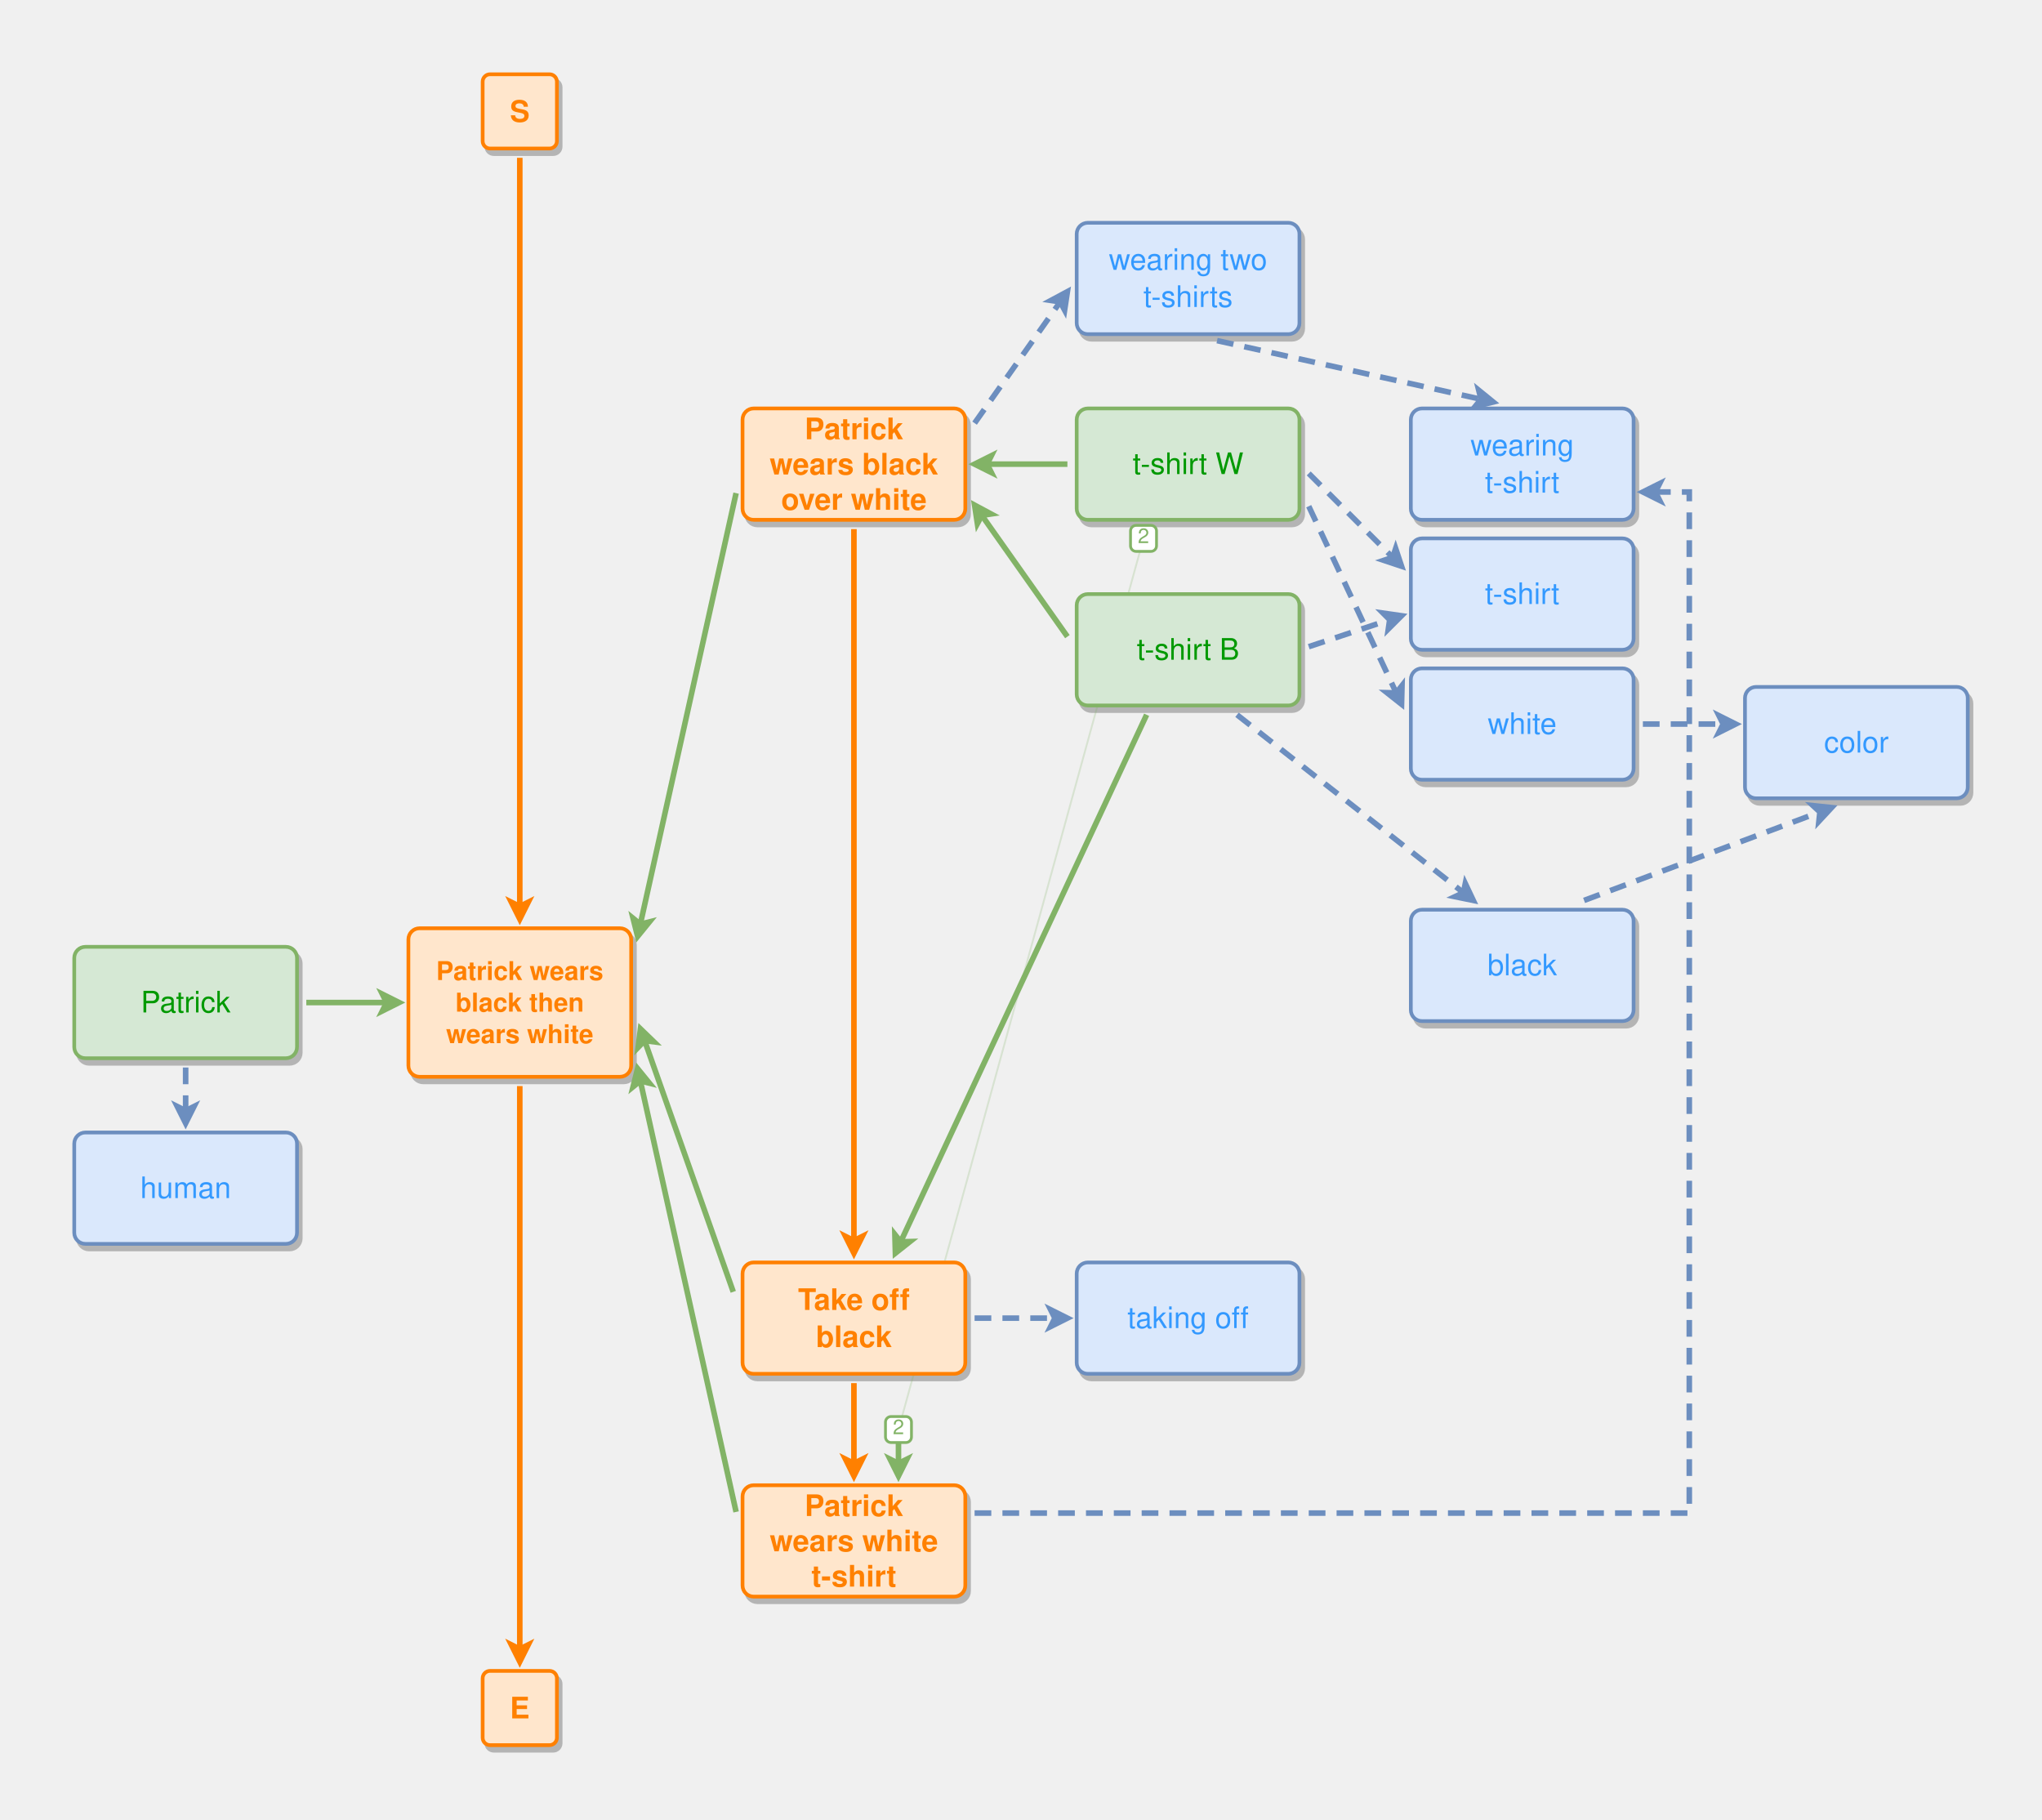
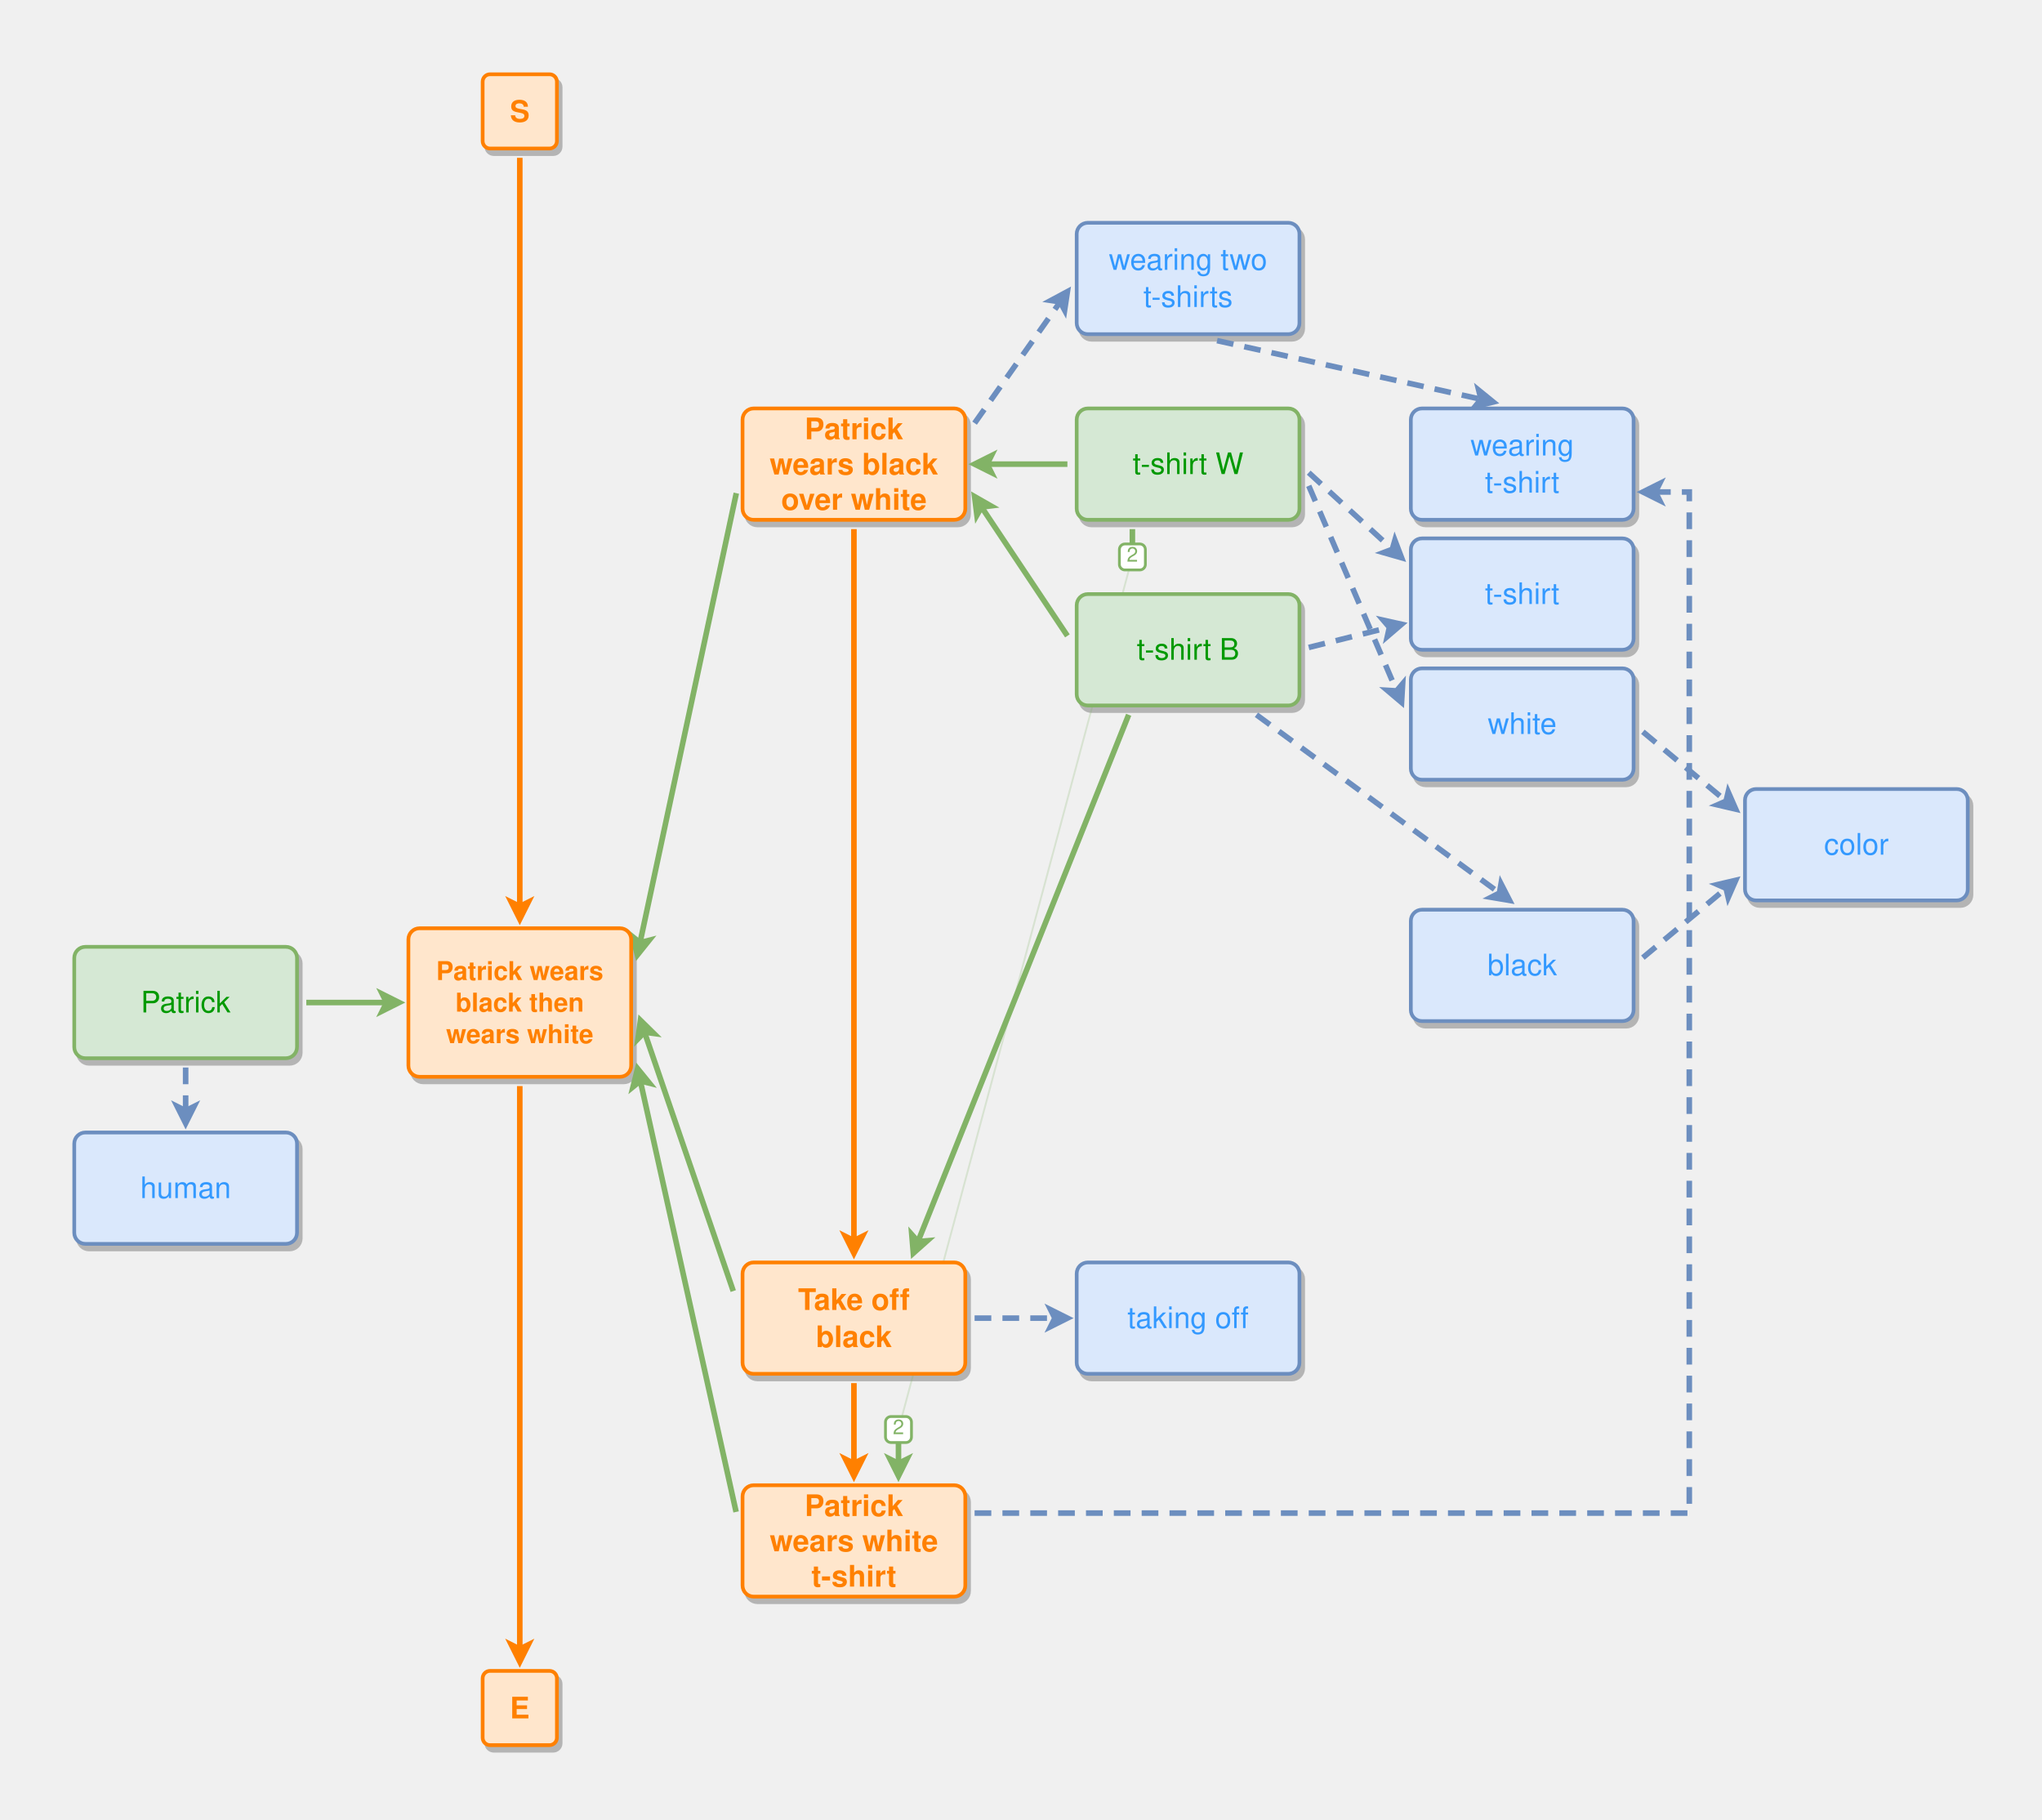
<svg xmlns="http://www.w3.org/2000/svg" width="1100" height="980" viewBox="0 0 1100 980">
  <defs>
  </defs>
  <g id="container-shells">
  </g>
  <g id="node-shadows">
    <rect x="220" y="500" width="120" height="80" rx="6" ry="6" fill="#000000" stroke="#000000" stroke-width="2" opacity="0.25" transform="translate(2,3)" />
    <rect x="580" y="680" width="120" height="60" rx="6" ry="6" fill="#000000" stroke="#000000" stroke-width="2" opacity="0.25" transform="translate(2,3)" />
    <rect x="760" y="220" width="120" height="60" rx="6" ry="6" fill="#000000" stroke="#000000" stroke-width="2" opacity="0.25" transform="translate(2,3)" />
    <rect x="760" y="290" width="120" height="60" rx="6" ry="6" fill="#000000" stroke="#000000" stroke-width="2" opacity="0.25" transform="translate(2,3)" />
    <rect x="760" y="490" width="120" height="60" rx="6" ry="6" fill="#000000" stroke="#000000" stroke-width="2" opacity="0.25" transform="translate(2,3)" />
    <rect x="760" y="360" width="120" height="60" rx="6" ry="6" fill="#000000" stroke="#000000" stroke-width="2" opacity="0.25" transform="translate(2,3)" />
-     <rect x="940" y="370" width="120" height="60" rx="6" ry="6" fill="#000000" stroke="#000000" stroke-width="2" opacity="0.25" transform="translate(2,3)" />
+     <rect x="940" y="425" width="120" height="60" rx="6" ry="6" fill="#000000" stroke="#000000" stroke-width="2" opacity="0.25" transform="translate(2,3)" />
    <rect x="260" y="40" width="40" height="40" rx="4" ry="4" fill="#000000" stroke="#000000" stroke-width="2" opacity="0.25" transform="translate(2,3)" />
    <rect x="260" y="900" width="40" height="40" rx="4" ry="4" fill="#000000" stroke="#000000" stroke-width="2" opacity="0.25" transform="translate(2,3)" />
    <rect x="400" y="220" width="120" height="60" rx="6" ry="6" fill="#000000" stroke="#000000" stroke-width="2" opacity="0.25" transform="translate(2,3)" />
    <rect x="400" y="680" width="120" height="60" rx="6" ry="6" fill="#000000" stroke="#000000" stroke-width="2" opacity="0.25" transform="translate(2,3)" />
    <rect x="400" y="800" width="120" height="60" rx="6" ry="6" fill="#000000" stroke="#000000" stroke-width="2" opacity="0.25" transform="translate(2,3)" />
    <rect x="40" y="510" width="120" height="60" rx="6" ry="6" fill="#000000" stroke="#000000" stroke-width="2" opacity="0.25" transform="translate(2,3)" />
    <rect x="40" y="610" width="120" height="60" rx="6" ry="6" fill="#000000" stroke="#000000" stroke-width="2" opacity="0.25" transform="translate(2,3)" />
    <rect x="580" y="220" width="120" height="60" rx="6" ry="6" fill="#000000" stroke="#000000" stroke-width="2" opacity="0.25" transform="translate(2,3)" />
    <rect x="580" y="320" width="120" height="60" rx="6" ry="6" fill="#000000" stroke="#000000" stroke-width="2" opacity="0.25" transform="translate(2,3)" />
    <rect x="580" y="120" width="120" height="60" rx="6" ry="6" fill="#000000" stroke="#000000" stroke-width="2" opacity="0.25" transform="translate(2,3)" />
  </g>
  <g id="edges">
    <g class="edge" data-edge-idx="0" data-edge-base="leadsto" data-edge-from="2" data-edge-to="3">
      <line x1="460.00" y1="285.00" x2="460.00" y2="668.25" stroke="#ff8000" stroke-width="3" />
      <path d="M 460.00 675.00 L 455.50 666.00 L 460.00 668.25 L 464.50 666.00 Z" fill="#ff8000" stroke="#ff8000" stroke-width="3" stroke-miterlimit="10" />
    </g>
    <g class="edge" data-edge-idx="1" data-edge-base="leadsto" data-edge-from="3" data-edge-to="4">
      <line x1="460.00" y1="745.00" x2="460.00" y2="788.25" stroke="#ff8000" stroke-width="3" />
      <path d="M 460.00 795.00 L 455.50 786.00 L 460.00 788.25 L 464.50 786.00 Z" fill="#ff8000" stroke="#ff8000" stroke-width="3" stroke-miterlimit="10" />
    </g>
    <g class="edge" data-edge-idx="2" data-edge-base="partof" data-edge-from="2" data-edge-to="1">
-       <line x1="396.53" y1="265.62" x2="344.94" y2="497.79" stroke="#82b366" stroke-width="3" />
-       <path d="M 343.47 504.38 L 341.03 494.62 L 344.94 497.79 L 349.82 496.57 Z" fill="#82b366" stroke="#82b366" stroke-width="3" stroke-miterlimit="10" />
+       <line x1="396.65" y1="265.64" x2="344.77" y2="507.75" stroke="#82b366" stroke-width="3" />
+       <path d="M 343.35 514.36 L 340.84 504.61 L 344.77 507.75 L 349.64 506.50 Z" fill="#82b366" stroke="#82b366" stroke-width="3" stroke-miterlimit="10" />
    </g>
    <g class="edge" data-edge-idx="3" data-edge-base="partof" data-edge-from="3" data-edge-to="1">
-       <line x1="395.00" y1="695.83" x2="347.25" y2="560.53" stroke="#82b366" stroke-width="3" />
-       <path d="M 345.00 554.17 L 352.24 561.16 L 347.25 560.53 L 343.75 564.15 Z" fill="#82b366" stroke="#82b366" stroke-width="3" stroke-miterlimit="10" />
+       <line x1="395.00" y1="695.42" x2="347.19" y2="555.97" stroke="#82b366" stroke-width="3" />
+       <path d="M 345.00 549.58 L 352.18 556.64 L 347.19 555.97 L 343.66 559.56 Z" fill="#82b366" stroke="#82b366" stroke-width="3" stroke-miterlimit="10" />
    </g>
    <g class="edge" data-edge-idx="4" data-edge-base="partof" data-edge-from="4" data-edge-to="1">
      <line x1="396.53" y1="814.38" x2="344.94" y2="582.21" stroke="#82b366" stroke-width="3" />
      <path d="M 343.47 575.62 L 349.82 583.43 L 344.94 582.21 L 341.03 585.38 Z" fill="#82b366" stroke="#82b366" stroke-width="3" stroke-miterlimit="10" />
    </g>
    <g class="edge" data-edge-idx="5" data-edge-base="partof" data-edge-from="5" data-edge-to="1">
      <line x1="165.00" y1="540.00" x2="208.25" y2="540.00" stroke="#82b366" stroke-width="3" />
      <path d="M 215.00 540.00 L 206.00 544.50 L 208.25 540.00 L 206.00 535.50 Z" fill="#82b366" stroke="#82b366" stroke-width="3" stroke-miterlimit="10" />
    </g>
    <g class="edge" data-edge-idx="6" data-edge-base="expresses" data-edge-from="5" data-edge-to="6">
      <line x1="100.00" y1="575.00" x2="100.00" y2="598.25" stroke="#6c8ebf" stroke-width="3" stroke-dasharray="9 6" />
      <path d="M 100.00 605.00 L 95.50 596.00 L 100.00 598.25 L 104.50 596.00 Z" fill="#6c8ebf" stroke="#6c8ebf" stroke-width="3" stroke-miterlimit="10" />
    </g>
    <g class="edge" data-edge-idx="7" data-edge-base="partof" data-edge-from="7" data-edge-to="2">
      <line x1="575.00" y1="250.00" x2="531.75" y2="250.00" stroke="#82b366" stroke-width="3" />
      <path d="M 525.00 250.00 L 534.00 245.50 L 531.75 250.00 L 534.00 254.50 Z" fill="#82b366" stroke="#82b366" stroke-width="3" stroke-miterlimit="10" />
    </g>
    <g class="edge" data-edge-idx="8" data-edge-base="partof" data-edge-from="7" data-edge-to="4">
-       <line class="edge-ghost" x1="616.00" y1="290.00" x2="484.00" y2="770.00" stroke="#82b366" stroke-width="1" stroke-opacity="0.22" />
+       <line class="edge-ghost" x1="610.00" y1="300.00" x2="484.00" y2="770.00" stroke="#82b366" stroke-width="1" stroke-opacity="0.22" />
      <g class="edge-full" opacity="0">
-         <line x1="616.00" y1="290.00" x2="484.00" y2="770.00" stroke="#82b366" stroke-width="3" />
+         <line x1="610.00" y1="300.00" x2="484.00" y2="770.00" stroke="#82b366" stroke-width="3" />
      </g>
      <g class="edge-stub" data-stub-end="source">
-         <line x1="616.00" y1="285.00" x2="616.00" y2="290.00" stroke="#82b366" stroke-width="3" />
+         <line x1="610.00" y1="285.00" x2="610.00" y2="300.00" stroke="#82b366" stroke-width="3" />
        <g class="edge-badge">
-           <rect x="609.00" y="283.00" width="14.00" height="14.00" rx="3" fill="#ffffff" stroke="#82b366" stroke-width="1.5" />
-           <text x="616.00" y="290.00" text-anchor="middle" dominant-baseline="central" font-size="11" font-family="Helvetica,Arial,sans-serif" fill="#82b366">2</text>
+           <rect x="603.00" y="293.00" width="14.00" height="14.00" rx="3" fill="#ffffff" stroke="#82b366" stroke-width="1.5" />
+           <text x="610.00" y="300.00" text-anchor="middle" dominant-baseline="central" font-size="11" font-family="Helvetica,Arial,sans-serif" fill="#82b366">2</text>
        </g>
      </g>
      <g class="edge-stub" data-stub-end="target">
        <line x1="484.00" y1="770.00" x2="484.00" y2="788.25" stroke="#82b366" stroke-width="3" />
        <path d="M 484.00 795.00 L 479.50 786.00 L 484.00 788.25 L 488.50 786.00 Z" fill="#82b366" stroke="#82b366" stroke-width="3" stroke-miterlimit="10" />
        <g class="edge-badge">
          <rect x="477.00" y="763.00" width="14.00" height="14.00" rx="3" fill="#ffffff" stroke="#82b366" stroke-width="1.5" />
          <text x="484.00" y="770.00" text-anchor="middle" dominant-baseline="central" font-size="11" font-family="Helvetica,Arial,sans-serif" fill="#82b366">2</text>
        </g>
      </g>
    </g>
    <g class="edge" data-edge-idx="9" data-edge-base="partof" data-edge-from="8" data-edge-to="2">
-       <line x1="575.00" y1="342.92" x2="528.89" y2="277.60" stroke="#82b366" stroke-width="3" />
-       <path d="M 525.00 272.08 L 533.87 276.84 L 528.89 277.60 L 526.51 282.03 Z" fill="#82b366" stroke="#82b366" stroke-width="3" stroke-miterlimit="10" />
+       <line x1="575.00" y1="342.50" x2="528.74" y2="273.12" stroke="#82b366" stroke-width="3" />
+       <path d="M 525.00 267.50 L 533.74 272.49 L 528.74 273.12 L 526.25 277.48 Z" fill="#82b366" stroke="#82b366" stroke-width="3" stroke-miterlimit="10" />
    </g>
    <g class="edge" data-edge-idx="10" data-edge-base="partof" data-edge-from="8" data-edge-to="3">
-       <line x1="617.67" y1="385.00" x2="485.19" y2="668.88" stroke="#82b366" stroke-width="3" />
-       <path d="M 482.33 675.00 L 482.06 664.94 L 485.19 668.88 L 490.22 668.75 Z" fill="#82b366" stroke="#82b366" stroke-width="3" stroke-miterlimit="10" />
+       <line x1="608.00" y1="385.00" x2="494.51" y2="668.73" stroke="#82b366" stroke-width="3" />
+       <path d="M 492.00 675.00 L 491.16 664.97 L 494.51 668.73 L 499.52 668.31 Z" fill="#82b366" stroke="#82b366" stroke-width="3" stroke-miterlimit="10" />
    </g>
    <g class="edge" data-edge-idx="11" data-edge-base="expresses" data-edge-from="2" data-edge-to="9">
      <line x1="525.00" y1="227.92" x2="571.11" y2="162.60" stroke="#6c8ebf" stroke-width="3" stroke-dasharray="9 6" />
      <path d="M 575.00 157.08 L 573.49 167.03 L 571.11 162.60 L 566.13 161.84 Z" fill="#6c8ebf" stroke="#6c8ebf" stroke-width="3" stroke-miterlimit="10" />
    </g>
    <g class="edge" data-edge-idx="12" data-edge-base="expresses" data-edge-from="3" data-edge-to="10">
      <line x1="525.00" y1="710.00" x2="568.25" y2="710.00" stroke="#6c8ebf" stroke-width="3" stroke-dasharray="9 6" />
      <path d="M 575.00 710.00 L 566.00 714.50 L 568.25 710.00 L 566.00 705.50 Z" fill="#6c8ebf" stroke="#6c8ebf" stroke-width="3" stroke-miterlimit="10" />
    </g>
    <g class="edge" data-edge-idx="13" data-edge-base="expresses" data-edge-from="4" data-edge-to="11">
      <polyline points="525.00,815.00 910,815 910,265 891.75,265.00" fill="none" stroke="#6c8ebf" stroke-width="3" stroke-dasharray="9 6" />
      <path d="M 885.00 265.00 L 894.00 260.50 L 891.75 265.00 L 894.00 269.50 Z" fill="#6c8ebf" stroke="#6c8ebf" stroke-width="3" stroke-miterlimit="10" />
    </g>
    <g class="edge" data-edge-idx="14" data-edge-base="expresses" data-edge-from="8" data-edge-to="12">
-       <line x1="705.00" y1="348.33" x2="748.60" y2="333.80" stroke="#6c8ebf" stroke-width="3" stroke-dasharray="9 6" />
-       <path d="M 755.00 331.67 L 747.88 338.78 L 748.60 333.80 L 745.04 330.24 Z" fill="#6c8ebf" stroke="#6c8ebf" stroke-width="3" stroke-miterlimit="10" />
+       <line x1="705.00" y1="348.75" x2="748.45" y2="337.89" stroke="#6c8ebf" stroke-width="3" stroke-dasharray="9 6" />
+       <path d="M 755.00 336.25 L 747.36 342.80 L 748.45 337.89 L 745.18 334.07 Z" fill="#6c8ebf" stroke="#6c8ebf" stroke-width="3" stroke-miterlimit="10" />
    </g>
    <g class="edge" data-edge-idx="15" data-edge-base="expresses" data-edge-from="8" data-edge-to="13">
-       <line x1="666.36" y1="385.00" x2="788.33" y2="480.83" stroke="#6c8ebf" stroke-width="3" stroke-dasharray="9 6" />
-       <path d="M 793.64 485.00 L 783.78 482.98 L 788.33 480.83 L 789.34 475.90 Z" fill="#6c8ebf" stroke="#6c8ebf" stroke-width="3" stroke-miterlimit="10" />
+       <line x1="676.82" y1="385.00" x2="807.74" y2="481.01" stroke="#6c8ebf" stroke-width="3" stroke-dasharray="9 6" />
+       <path d="M 813.18 485.00 L 803.26 483.31 L 807.74 481.01 L 808.59 476.05 Z" fill="#6c8ebf" stroke="#6c8ebf" stroke-width="3" stroke-miterlimit="10" />
    </g>
    <g class="edge" data-edge-idx="16" data-edge-base="expresses" data-edge-from="7" data-edge-to="12">
-       <line x1="705.00" y1="255.00" x2="750.23" y2="300.23" stroke="#6c8ebf" stroke-width="3" stroke-dasharray="9 6" />
-       <path d="M 755.00 305.00 L 745.45 301.82 L 750.23 300.23 L 751.82 295.45 Z" fill="#6c8ebf" stroke="#6c8ebf" stroke-width="3" stroke-miterlimit="10" />
+       <line x1="705.00" y1="254.58" x2="750.02" y2="295.86" stroke="#6c8ebf" stroke-width="3" stroke-dasharray="9 6" />
+       <path d="M 755.00 300.42 L 745.32 297.65 L 750.02 295.86 L 751.41 291.02 Z" fill="#6c8ebf" stroke="#6c8ebf" stroke-width="3" stroke-miterlimit="10" />
    </g>
    <g class="edge" data-edge-idx="17" data-edge-base="expresses" data-edge-from="7" data-edge-to="14">
-       <line x1="705.00" y1="272.67" x2="752.14" y2="373.22" stroke="#6c8ebf" stroke-width="3" stroke-dasharray="9 6" />
-       <path d="M 755.00 379.33 L 747.11 373.09 L 752.14 373.22 L 755.25 369.27 Z" fill="#6c8ebf" stroke="#6c8ebf" stroke-width="3" stroke-miterlimit="10" />
+       <line x1="705.00" y1="261.67" x2="752.34" y2="372.13" stroke="#6c8ebf" stroke-width="3" stroke-dasharray="9 6" />
+       <path d="M 755.00 378.33 L 747.32 371.83 L 752.34 372.13 L 755.59 368.29 Z" fill="#6c8ebf" stroke="#6c8ebf" stroke-width="3" stroke-miterlimit="10" />
    </g>
    <g class="edge" data-edge-idx="18" data-edge-base="expresses" data-edge-from="9" data-edge-to="11">
      <line x1="655.62" y1="183.47" x2="797.79" y2="215.06" stroke="#6c8ebf" stroke-width="3" stroke-dasharray="9 6" />
      <path d="M 804.38 216.53 L 794.62 218.97 L 797.79 215.06 L 796.57 210.18 Z" fill="#6c8ebf" stroke="#6c8ebf" stroke-width="3" stroke-miterlimit="10" />
    </g>
    <g class="edge" data-edge-idx="19" data-edge-base="expresses" data-edge-from="13" data-edge-to="15">
-       <line x1="853.33" y1="485.00" x2="980.35" y2="437.37" stroke="#6c8ebf" stroke-width="3" stroke-dasharray="9 6" />
-       <path d="M 986.67 435.00 L 979.82 442.37 L 980.35 437.37 L 976.66 433.95 Z" fill="#6c8ebf" stroke="#6c8ebf" stroke-width="3" stroke-miterlimit="10" />
+       <line x1="885.00" y1="515.83" x2="929.81" y2="478.49" stroke="#6c8ebf" stroke-width="3" stroke-dasharray="9 6" />
+       <path d="M 935.00 474.17 L 930.97 483.39 L 929.81 478.49 L 925.21 476.47 Z" fill="#6c8ebf" stroke="#6c8ebf" stroke-width="3" stroke-miterlimit="10" />
    </g>
    <g class="edge" data-edge-idx="20" data-edge-base="expresses" data-edge-from="14" data-edge-to="15">
-       <line x1="885.00" y1="390.00" x2="928.25" y2="390.00" stroke="#6c8ebf" stroke-width="3" stroke-dasharray="9 6" />
-       <path d="M 935.00 390.00 L 926.00 394.50 L 928.25 390.00 L 926.00 385.50 Z" fill="#6c8ebf" stroke="#6c8ebf" stroke-width="3" stroke-miterlimit="10" />
+       <line x1="885.00" y1="394.17" x2="929.81" y2="431.51" stroke="#6c8ebf" stroke-width="3" stroke-dasharray="9 6" />
+       <path d="M 935.00 435.83 L 925.21 433.53 L 929.81 431.51 L 930.97 426.61 Z" fill="#6c8ebf" stroke="#6c8ebf" stroke-width="3" stroke-miterlimit="10" />
    </g>
    <g class="edge" data-edge-idx="21" data-edge-base="leadsto" data-edge-from="16" data-edge-to="1">
      <line x1="280.00" y1="85.00" x2="280.00" y2="488.25" stroke="#ff8000" stroke-width="3" />
      <path d="M 280.00 495.00 L 275.50 486.00 L 280.00 488.25 L 284.50 486.00 Z" fill="#ff8000" stroke="#ff8000" stroke-width="3" stroke-miterlimit="10" />
    </g>
    <g class="edge" data-edge-idx="22" data-edge-base="leadsto" data-edge-from="1" data-edge-to="17">
      <line x1="280.00" y1="585.00" x2="280.00" y2="888.25" stroke="#ff8000" stroke-width="3" />
      <path d="M 280.00 895.00 L 275.50 886.00 L 280.00 888.25 L 284.50 886.00 Z" fill="#ff8000" stroke="#ff8000" stroke-width="3" stroke-miterlimit="10" />
    </g>
  </g>
  <g id="nodes">
    <rect x="220" y="500" width="120" height="80" rx="6" ry="6" fill="#ffe6cc" stroke="#ff8000" stroke-width="2" />
    <text x="280" y="523" text-anchor="middle" dominant-baseline="middle" font-family="Helvetica,Inter,Segoe UI,Arial" font-size="14" font-weight="bold" fill="#ff8000">Patrick wears</text>
    <text x="280" y="540" text-anchor="middle" dominant-baseline="middle" font-family="Helvetica,Inter,Segoe UI,Arial" font-size="14" font-weight="bold" fill="#ff8000">black then</text>
    <text x="280" y="557" text-anchor="middle" dominant-baseline="middle" font-family="Helvetica,Inter,Segoe UI,Arial" font-size="14" font-weight="bold" fill="#ff8000">wears white</text>
    <rect x="580" y="680" width="120" height="60" rx="6" ry="6" fill="#dae8fc" stroke="#6c8ebf" stroke-width="2" />
    <text x="640" y="710" text-anchor="middle" dominant-baseline="middle" font-family="Helvetica,Inter,Segoe UI,Arial" font-size="16" font-weight="normal" fill="#3399ff">taking off</text>
    <rect x="760" y="220" width="120" height="60" rx="6" ry="6" fill="#dae8fc" stroke="#6c8ebf" stroke-width="2" />
    <text x="820" y="240" text-anchor="middle" dominant-baseline="middle" font-family="Helvetica,Inter,Segoe UI,Arial" font-size="16" font-weight="normal" fill="#3399ff">wearing</text>
    <text x="820" y="260" text-anchor="middle" dominant-baseline="middle" font-family="Helvetica,Inter,Segoe UI,Arial" font-size="16" font-weight="normal" fill="#3399ff">t-shirt</text>
    <rect x="760" y="290" width="120" height="60" rx="6" ry="6" fill="#dae8fc" stroke="#6c8ebf" stroke-width="2" />
    <text x="820" y="320" text-anchor="middle" dominant-baseline="middle" font-family="Helvetica,Inter,Segoe UI,Arial" font-size="16" font-weight="normal" fill="#3399ff">t-shirt</text>
    <rect x="760" y="490" width="120" height="60" rx="6" ry="6" fill="#dae8fc" stroke="#6c8ebf" stroke-width="2" />
    <text x="820" y="520" text-anchor="middle" dominant-baseline="middle" font-family="Helvetica,Inter,Segoe UI,Arial" font-size="16" font-weight="normal" fill="#3399ff">black</text>
    <rect x="760" y="360" width="120" height="60" rx="6" ry="6" fill="#dae8fc" stroke="#6c8ebf" stroke-width="2" />
    <text x="820" y="390" text-anchor="middle" dominant-baseline="middle" font-family="Helvetica,Inter,Segoe UI,Arial" font-size="16" font-weight="normal" fill="#3399ff">white</text>
-     <rect x="940" y="370" width="120" height="60" rx="6" ry="6" fill="#dae8fc" stroke="#6c8ebf" stroke-width="2" />
-     <text x="1000" y="400" text-anchor="middle" dominant-baseline="middle" font-family="Helvetica,Inter,Segoe UI,Arial" font-size="16" font-weight="normal" fill="#3399ff">color</text>
+     <rect x="940" y="425" width="120" height="60" rx="6" ry="6" fill="#dae8fc" stroke="#6c8ebf" stroke-width="2" />
+     <text x="1000" y="455" text-anchor="middle" dominant-baseline="middle" font-family="Helvetica,Inter,Segoe UI,Arial" font-size="16" font-weight="normal" fill="#3399ff">color</text>
    <rect x="260" y="40" width="40" height="40" rx="4" ry="4" fill="#ffe6cc" stroke="#ff8000" stroke-width="2" />
    <text x="280" y="60" text-anchor="middle" dominant-baseline="middle" font-family="Helvetica,Inter,Segoe UI,Arial" font-size="16" font-weight="bold" fill="#ff8000">S</text>
    <rect x="260" y="900" width="40" height="40" rx="4" ry="4" fill="#ffe6cc" stroke="#ff8000" stroke-width="2" />
    <text x="280" y="920" text-anchor="middle" dominant-baseline="middle" font-family="Helvetica,Inter,Segoe UI,Arial" font-size="16" font-weight="bold" fill="#ff8000">E</text>
    <rect x="400" y="220" width="120" height="60" rx="6" ry="6" fill="#ffe6cc" stroke="#ff8000" stroke-width="2" />
    <text x="460" y="231" text-anchor="middle" dominant-baseline="middle" font-family="Helvetica,Inter,Segoe UI,Arial" font-size="16" font-weight="bold" fill="#ff8000">Patrick</text>
    <text x="460" y="250" text-anchor="middle" dominant-baseline="middle" font-family="Helvetica,Inter,Segoe UI,Arial" font-size="16" font-weight="bold" fill="#ff8000">wears black</text>
    <text x="460" y="269" text-anchor="middle" dominant-baseline="middle" font-family="Helvetica,Inter,Segoe UI,Arial" font-size="16" font-weight="bold" fill="#ff8000">over white</text>
    <rect x="400" y="680" width="120" height="60" rx="6" ry="6" fill="#ffe6cc" stroke="#ff8000" stroke-width="2" />
    <text x="460" y="700" text-anchor="middle" dominant-baseline="middle" font-family="Helvetica,Inter,Segoe UI,Arial" font-size="16" font-weight="bold" fill="#ff8000">Take off</text>
    <text x="460" y="720" text-anchor="middle" dominant-baseline="middle" font-family="Helvetica,Inter,Segoe UI,Arial" font-size="16" font-weight="bold" fill="#ff8000">black</text>
    <rect x="400" y="800" width="120" height="60" rx="6" ry="6" fill="#ffe6cc" stroke="#ff8000" stroke-width="2" />
    <text x="460" y="811" text-anchor="middle" dominant-baseline="middle" font-family="Helvetica,Inter,Segoe UI,Arial" font-size="16" font-weight="bold" fill="#ff8000">Patrick</text>
    <text x="460" y="830" text-anchor="middle" dominant-baseline="middle" font-family="Helvetica,Inter,Segoe UI,Arial" font-size="16" font-weight="bold" fill="#ff8000">wears white</text>
    <text x="460" y="849" text-anchor="middle" dominant-baseline="middle" font-family="Helvetica,Inter,Segoe UI,Arial" font-size="16" font-weight="bold" fill="#ff8000">t-shirt</text>
    <rect x="40" y="510" width="120" height="60" rx="6" ry="6" fill="#d5e8d4" stroke="#82b366" stroke-width="2" />
    <text x="100" y="540" text-anchor="middle" dominant-baseline="middle" font-family="Helvetica,Inter,Segoe UI,Arial" font-size="16" font-weight="normal" fill="#009900">Patrick</text>
    <rect x="40" y="610" width="120" height="60" rx="6" ry="6" fill="#dae8fc" stroke="#6c8ebf" stroke-width="2" />
    <text x="100" y="640" text-anchor="middle" dominant-baseline="middle" font-family="Helvetica,Inter,Segoe UI,Arial" font-size="16" font-weight="normal" fill="#3399ff">human</text>
    <rect x="580" y="220" width="120" height="60" rx="6" ry="6" fill="#d5e8d4" stroke="#82b366" stroke-width="2" />
    <text x="640" y="250" text-anchor="middle" dominant-baseline="middle" font-family="Helvetica,Inter,Segoe UI,Arial" font-size="16" font-weight="normal" fill="#009900">t-shirt W</text>
    <rect x="580" y="320" width="120" height="60" rx="6" ry="6" fill="#d5e8d4" stroke="#82b366" stroke-width="2" />
    <text x="640" y="350" text-anchor="middle" dominant-baseline="middle" font-family="Helvetica,Inter,Segoe UI,Arial" font-size="16" font-weight="normal" fill="#009900">t-shirt B</text>
    <rect x="580" y="120" width="120" height="60" rx="6" ry="6" fill="#dae8fc" stroke="#6c8ebf" stroke-width="2" />
    <text x="640" y="140" text-anchor="middle" dominant-baseline="middle" font-family="Helvetica,Inter,Segoe UI,Arial" font-size="16" font-weight="normal" fill="#3399ff">wearing two</text>
    <text x="640" y="160" text-anchor="middle" dominant-baseline="middle" font-family="Helvetica,Inter,Segoe UI,Arial" font-size="16" font-weight="normal" fill="#3399ff">t-shirts</text>
  </g>
</svg>
